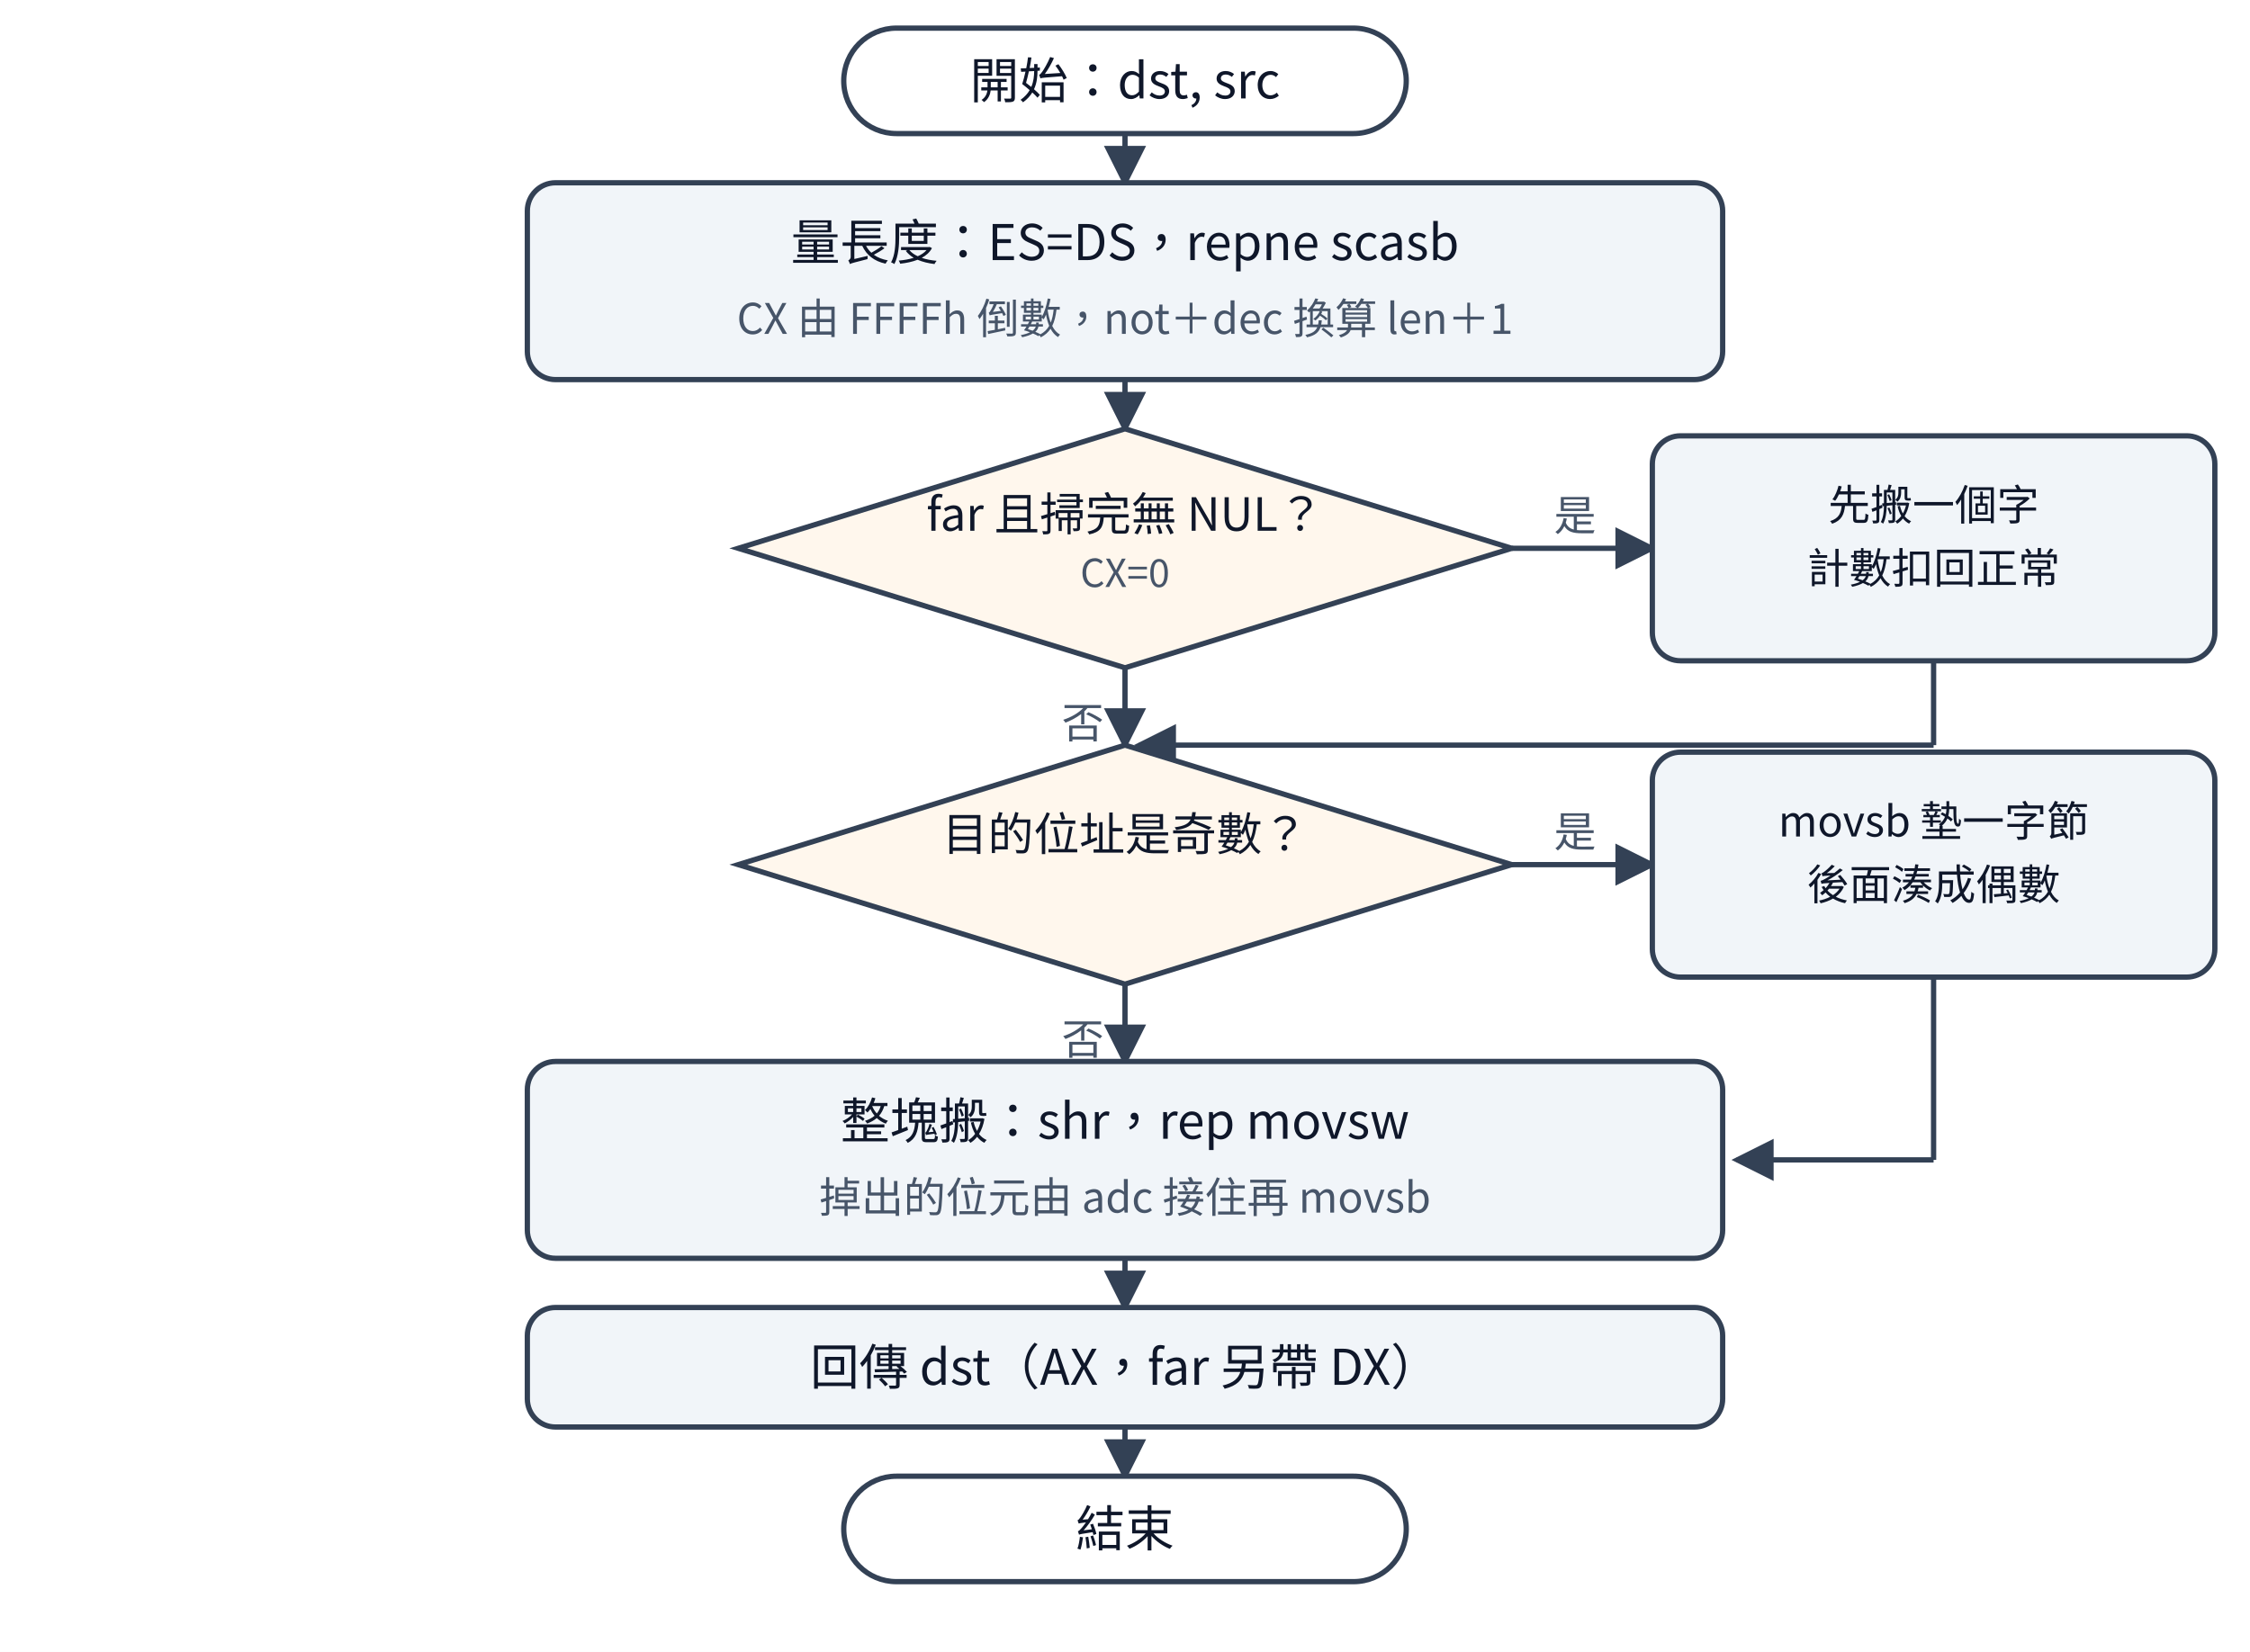
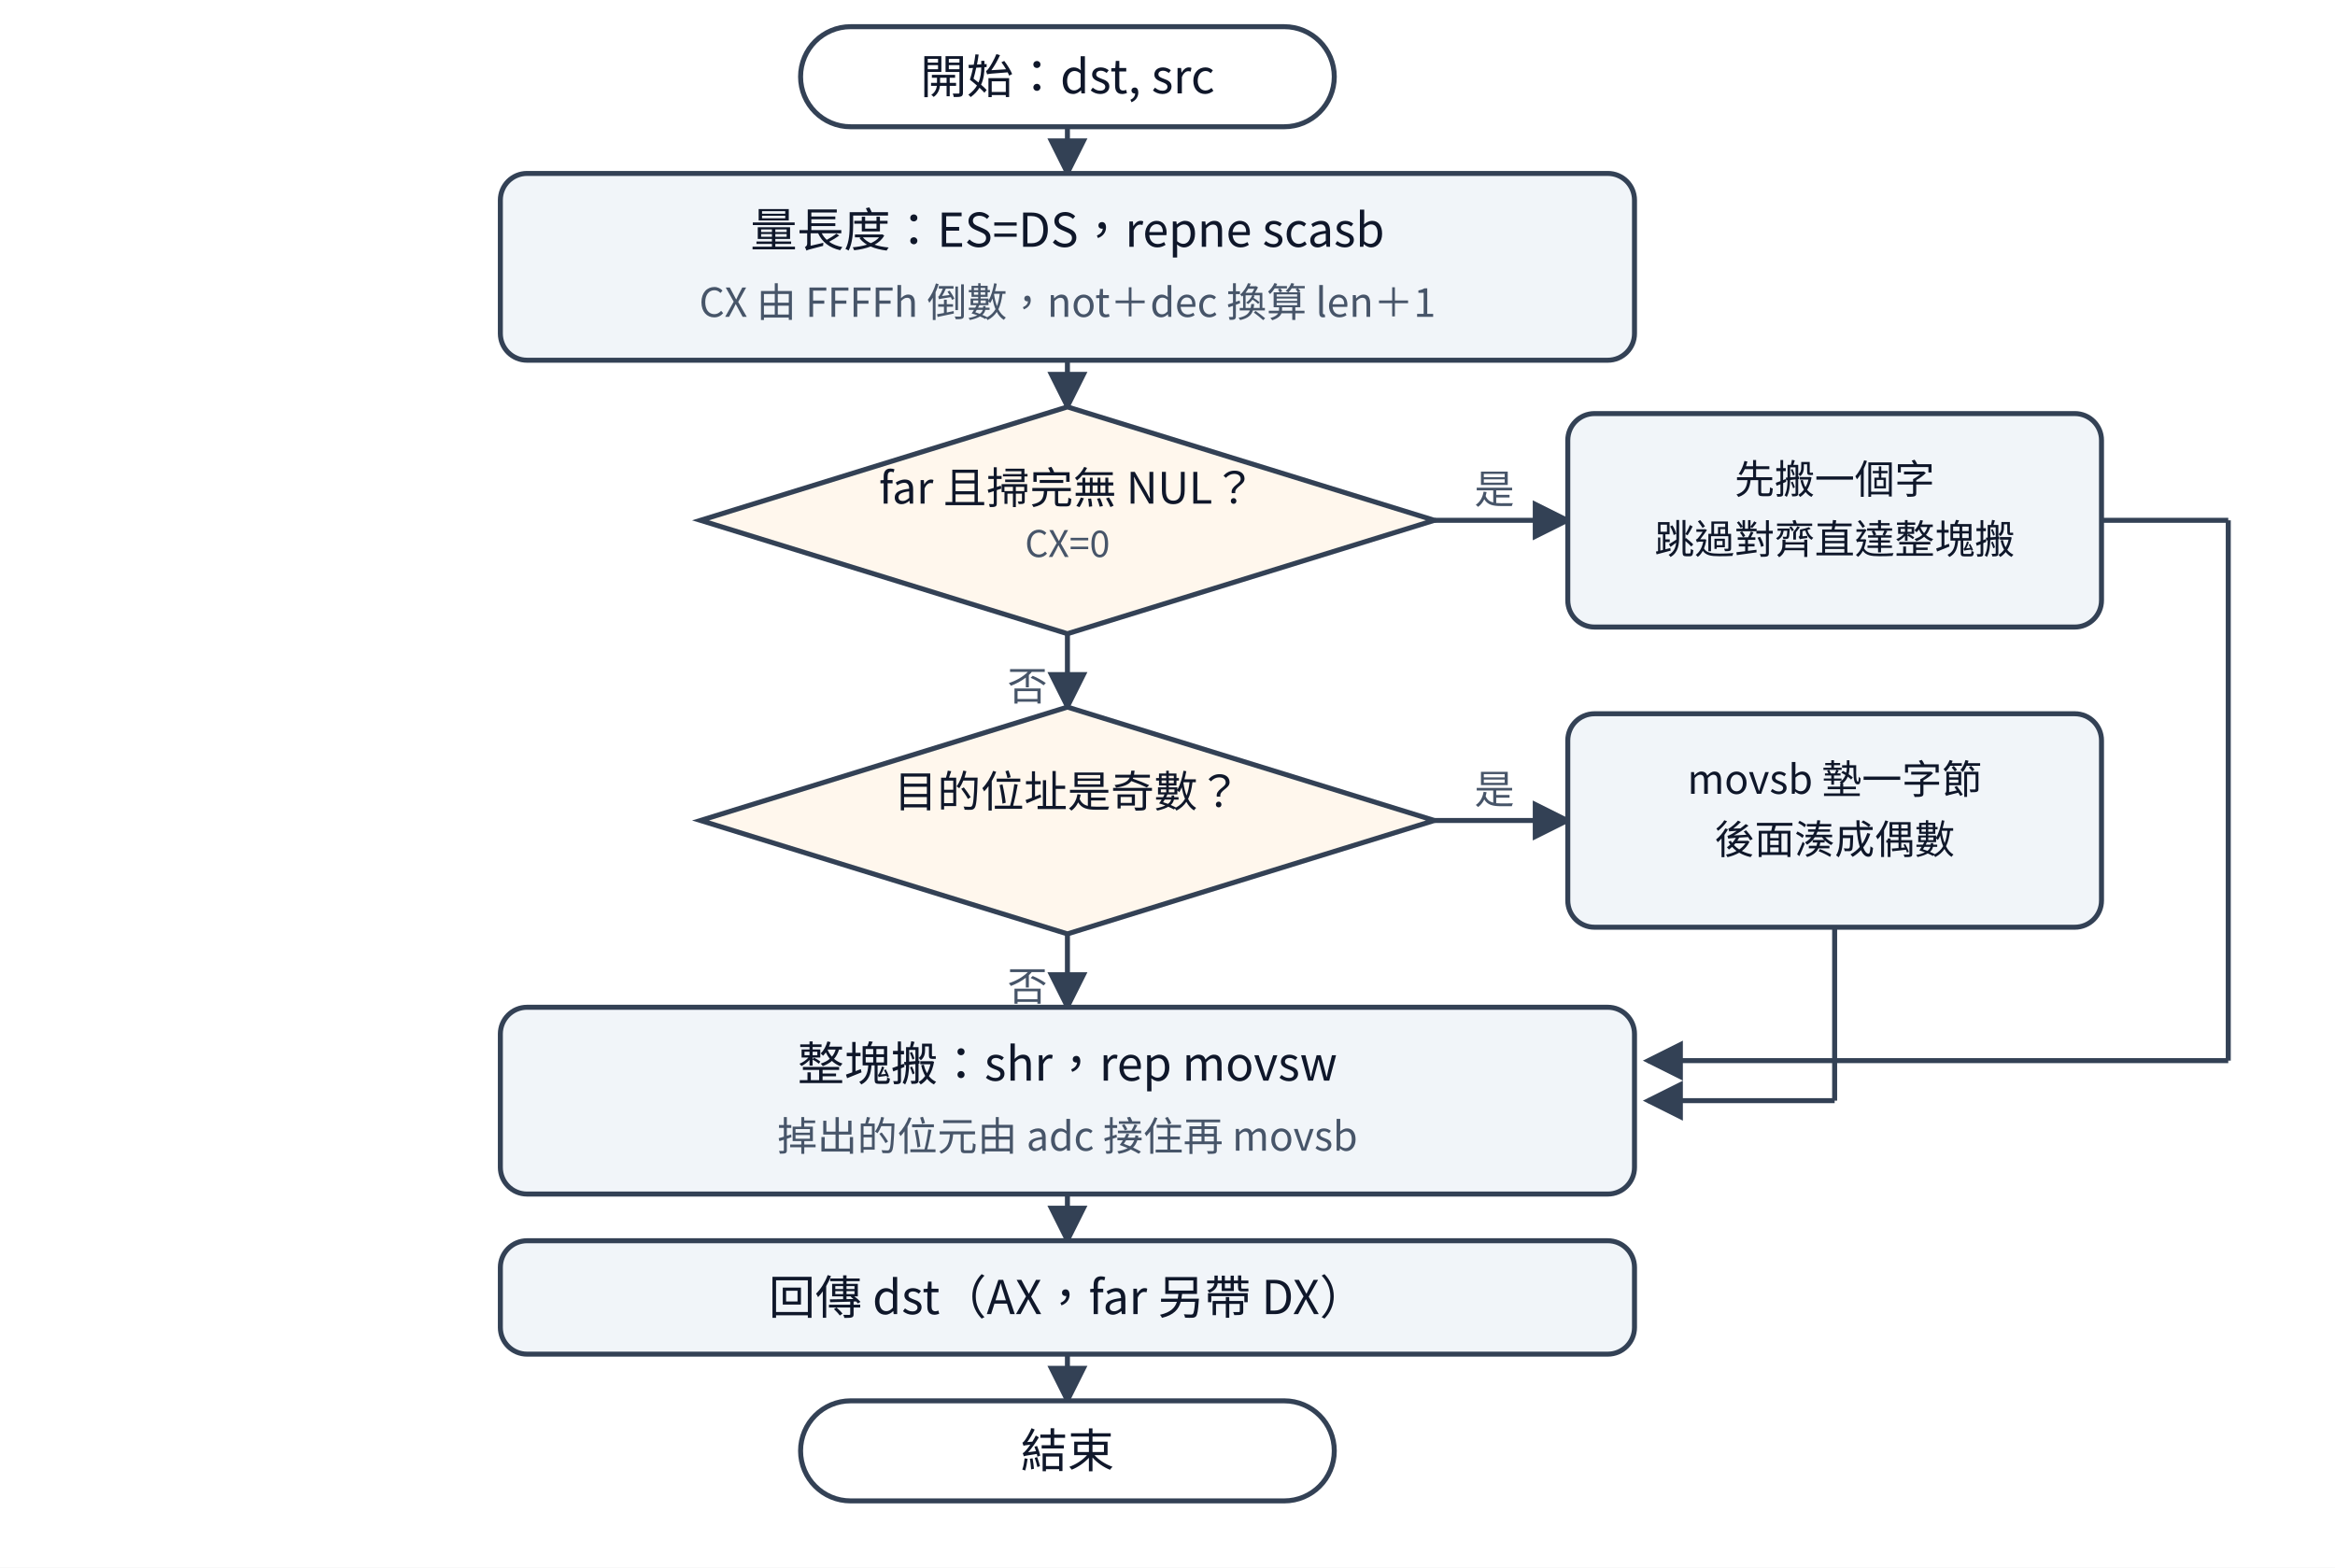
- <svg xmlns="http://www.w3.org/2000/svg" width="640" height="470" viewBox="0 0 640 470" font-family="'Noto Sans CJK TC','PingFang TC','Microsoft JhengHei',sans-serif">
-   <rect x="0" y="0" width="640" height="470" fill="#ffffff" />
+ <svg xmlns="http://www.w3.org/2000/svg" width="700" height="470" viewBox="0 0 700 470" font-family="'Noto Sans CJK TC','PingFang TC','Microsoft JhengHei',sans-serif">
+   <rect x="0" y="0" width="700" height="470" fill="#ffffff" />
  <defs>
    <marker id="ar" markerWidth="8" markerHeight="8" refX="7" refY="4" orient="auto">
      <path d="M0,0 L8,4 L0,8 Z" fill="#334155" />
    </marker>
  </defs>
  <g font-size="14" fill="#0f172a" text-anchor="middle">
    <rect x="240" y="8" width="160" height="30" rx="15" fill="#ffffff" stroke="#334155" stroke-width="1.5" />
    <text x="320" y="28">開始：dst, src</text>
    <line x1="320" y1="38" x2="320" y2="52" stroke="#334155" stroke-width="1.5" marker-end="url(#ar)" />
    <rect x="150" y="52" width="340" height="56" rx="8" fill="#f1f5f9" stroke="#334155" stroke-width="1.5" />
    <text x="320" y="74">量長度：ES=DS，repne scasb</text>
    <text x="320" y="95" font-size="12" fill="#475569">CX 由 FFFFh 倒數，not＋dec 換算 len＋1</text>
    <line x1="320" y1="108" x2="320" y2="122" stroke="#334155" stroke-width="1.5" marker-end="url(#ar)" />
    <path d="M320,122 L430,156 L320,190 L210,156 Z" fill="#fff7ed" stroke="#334155" stroke-width="1.5" />
    <text x="320" y="151" font-size="13">far 且掃完無 NUL？</text>
    <text x="320" y="167" font-size="11" fill="#475569">CX=0</text>
    <text x="308" y="210" font-size="12" fill="#475569">否</text>
    <line x1="320" y1="190" x2="320" y2="212" stroke="#334155" stroke-width="1.5" marker-end="url(#ar)" />
    <text x="448" y="151" font-size="12" fill="#475569">是</text>
    <line x1="430" y1="156" x2="470" y2="156" stroke="#334155" stroke-width="1.5" marker-end="url(#ar)" />
    <rect x="470" y="124" width="160" height="64" rx="8" fill="#f1f5f9" stroke="#334155" stroke-width="1.5" />
    <text x="550" y="148" font-size="12">先搬一個字</text>
-     <text x="550" y="166" font-size="12">計數扣回正常</text>
-     <line x1="550" y1="188" x2="550" y2="212" stroke="#334155" stroke-width="1.5" />
-     <line x1="550" y1="212" x2="324" y2="212" stroke="#334155" stroke-width="1.5" marker-end="url(#ar)" />
+     <text x="550" y="166" font-size="12">跳過對齊直達整塊搬</text>
+     <line x1="630" y1="156" x2="668" y2="156" stroke="#334155" stroke-width="1.5" />
+     <line x1="668" y1="156" x2="668" y2="318" stroke="#334155" stroke-width="1.5" />
+     <line x1="668" y1="318" x2="494" y2="318" stroke="#334155" stroke-width="1.5" marker-end="url(#ar)" />
    <path d="M320,212 L430,246 L320,280 L210,246 Z" fill="#fff7ed" stroke="#334155" stroke-width="1.5" />
    <text x="320" y="242" font-size="13">目的位址是奇數？</text>
    <text x="308" y="300" font-size="12" fill="#475569">否</text>
    <line x1="320" y1="280" x2="320" y2="302" stroke="#334155" stroke-width="1.5" marker-end="url(#ar)" />
    <text x="448" y="241" font-size="12" fill="#475569">是</text>
    <line x1="430" y1="246" x2="470" y2="246" stroke="#334155" stroke-width="1.5" marker-end="url(#ar)" />
    <rect x="470" y="214" width="160" height="64" rx="8" fill="#f1f5f9" stroke="#334155" stroke-width="1.5" />
    <text x="550" y="238" font-size="12">movsb 墊一字節</text>
    <text x="550" y="256" font-size="12">後面湊成偶數</text>
    <line x1="550" y1="278" x2="550" y2="330" stroke="#334155" stroke-width="1.5" />
    <line x1="550" y1="330" x2="494" y2="330" stroke="#334155" stroke-width="1.5" marker-end="url(#ar)" />
    <rect x="150" y="302" width="340" height="56" rx="8" fill="#f1f5f9" stroke="#334155" stroke-width="1.5" />
    <text x="320" y="324">整塊搬：shr，rep movsw</text>
    <text x="320" y="345" font-size="12" fill="#475569">掉出的位元由 adc 接住再 movsb</text>
    <line x1="320" y1="358" x2="320" y2="372" stroke="#334155" stroke-width="1.5" marker-end="url(#ar)" />
    <rect x="150" y="372" width="340" height="34" rx="8" fill="#f1f5f9" stroke="#334155" stroke-width="1.5" />
    <text x="320" y="394">回傳 dst（AX，far 另帶 DX）</text>
    <line x1="320" y1="406" x2="320" y2="420" stroke="#334155" stroke-width="1.5" marker-end="url(#ar)" />
    <rect x="240" y="420" width="160" height="30" rx="15" fill="#ffffff" stroke="#334155" stroke-width="1.5" />
    <text x="320" y="440">結束</text>
  </g>
</svg>
